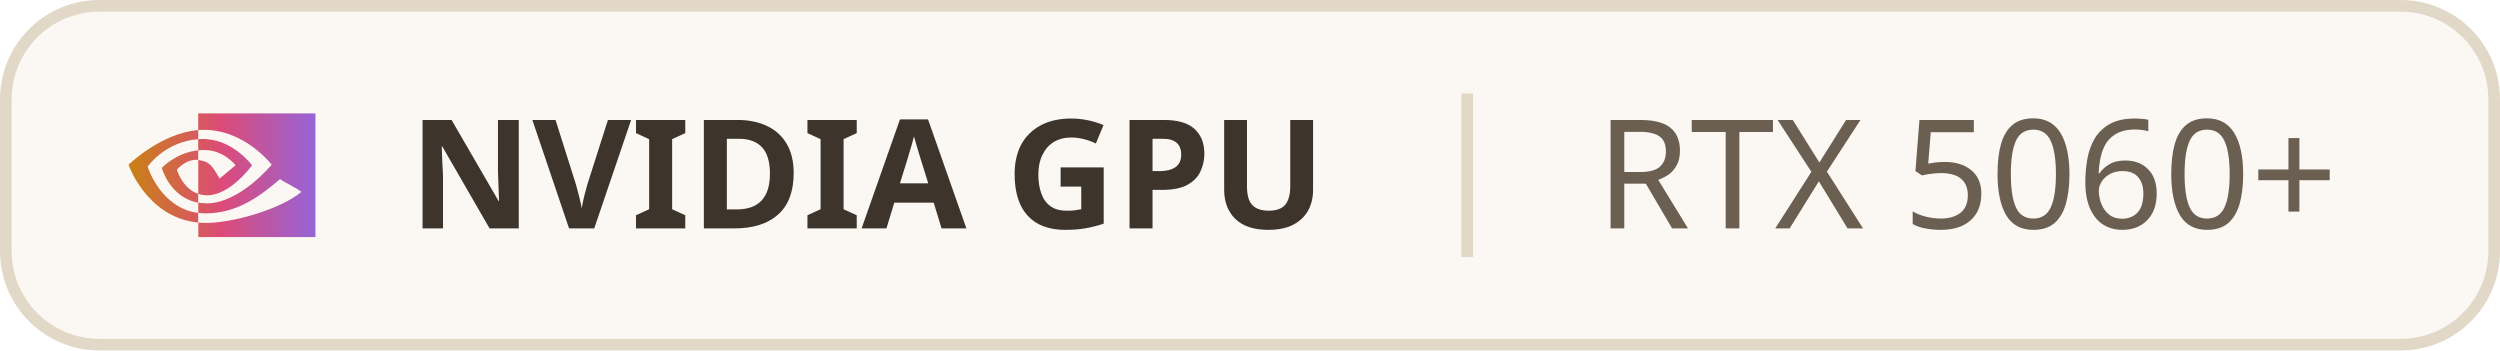
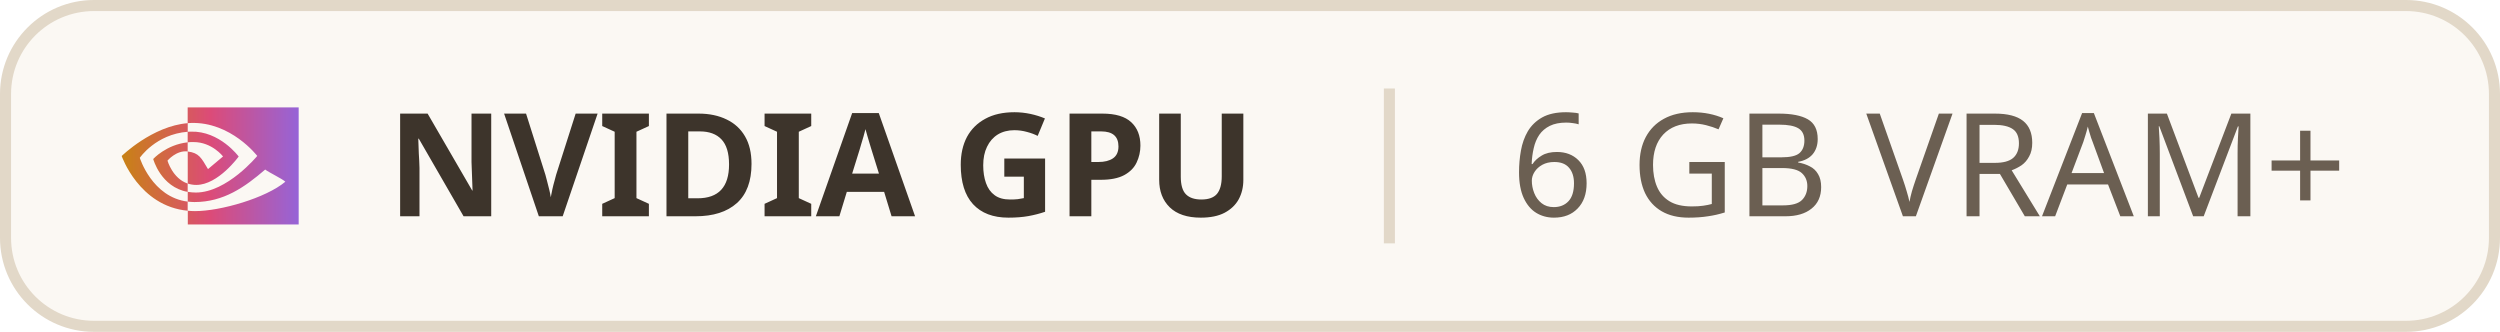
- <svg xmlns="http://www.w3.org/2000/svg" viewBox="0 0 214 30" width="214" height="30" role="img" aria-label="NVIDIA GPU RTX 5060+">
+ <svg xmlns="http://www.w3.org/2000/svg" viewBox="0 0 226 30" width="226" height="30" role="img" aria-label="NVIDIA GPU 6 GB VRAM+">
  <defs>
    <linearGradient id="brand" gradientUnits="userSpaceOnUse" x1="0" y1="0" x2="24" y2="0">
      <stop offset="0" stop-color="#c88214" />
      <stop offset=".5" stop-color="#dc4b78" />
      <stop offset="1" stop-color="#9664d7" />
    </linearGradient>
  </defs>
-   <rect x=".5" y=".5" width="213" height="29" rx="8" fill="#fbf8f3" stroke="#e2d8c8" />
+   <rect x=".5" y=".5" width="225" height="29" rx="8" fill="#fbf8f3" stroke="#e2d8c8" />
  <path transform="translate(11 7) scale(0.6667)" fill="url(#brand)" d="M8.948 8.798v-1.43a6.7 6.7 0 0 1 .424-.018c3.922-.124 6.493 3.374 6.493 3.374s-2.774 3.851-5.75 3.851c-.398 0-.787-.062-1.158-.185v-4.346c1.528.185 1.837.857 2.747 2.385l2.04-1.714s-1.492-1.952-4-1.952a6.016 6.016 0 0 0-.796.035m0-4.735v2.138l.424-.027c5.45-.185 9.01 4.47 9.01 4.47s-4.08 4.964-8.33 4.964c-.37 0-.733-.035-1.095-.097v1.325c.3.035.61.062.91.062 3.957 0 6.82-2.023 9.593-4.408.459.371 2.34 1.263 2.73 1.652-2.633 2.208-8.772 3.984-12.253 3.984-.335 0-.653-.018-.971-.053v1.864H24V4.063zm0 10.326v1.131c-3.657-.654-4.673-4.46-4.673-4.46s1.758-1.944 4.673-2.262v1.237H8.94c-1.528-.186-2.73 1.245-2.73 1.245s.68 2.412 2.739 3.11M2.456 10.9s2.164-3.197 6.5-3.533V6.201C4.153 6.59 0 10.653 0 10.653s2.35 6.802 8.948 7.42v-1.237c-4.84-.6-6.492-5.936-6.492-5.936z" />
  <g font-family="-apple-system, BlinkMacSystemFont, 'Segoe UI', 'Noto Sans', Helvetica, Arial, sans-serif" font-size="13">
    <text x="35" y="19.55" font-weight="600" fill="#3d342b" textLength="79.6" lengthAdjust="spacing">NVIDIA GPU</text>
-     <text x="136.6" y="19.55" fill="#6b5f52" textLength="66.1" lengthAdjust="spacing">RTX 5060+</text>
+     <text x="136.6" y="19.55" fill="#6b5f52" textLength="78.4" lengthAdjust="spacing">6 GB VRAM+</text>
  </g>
  <line x1="125.6" y1="8" x2="125.6" y2="22" stroke="#e2d8c8" />
</svg>
